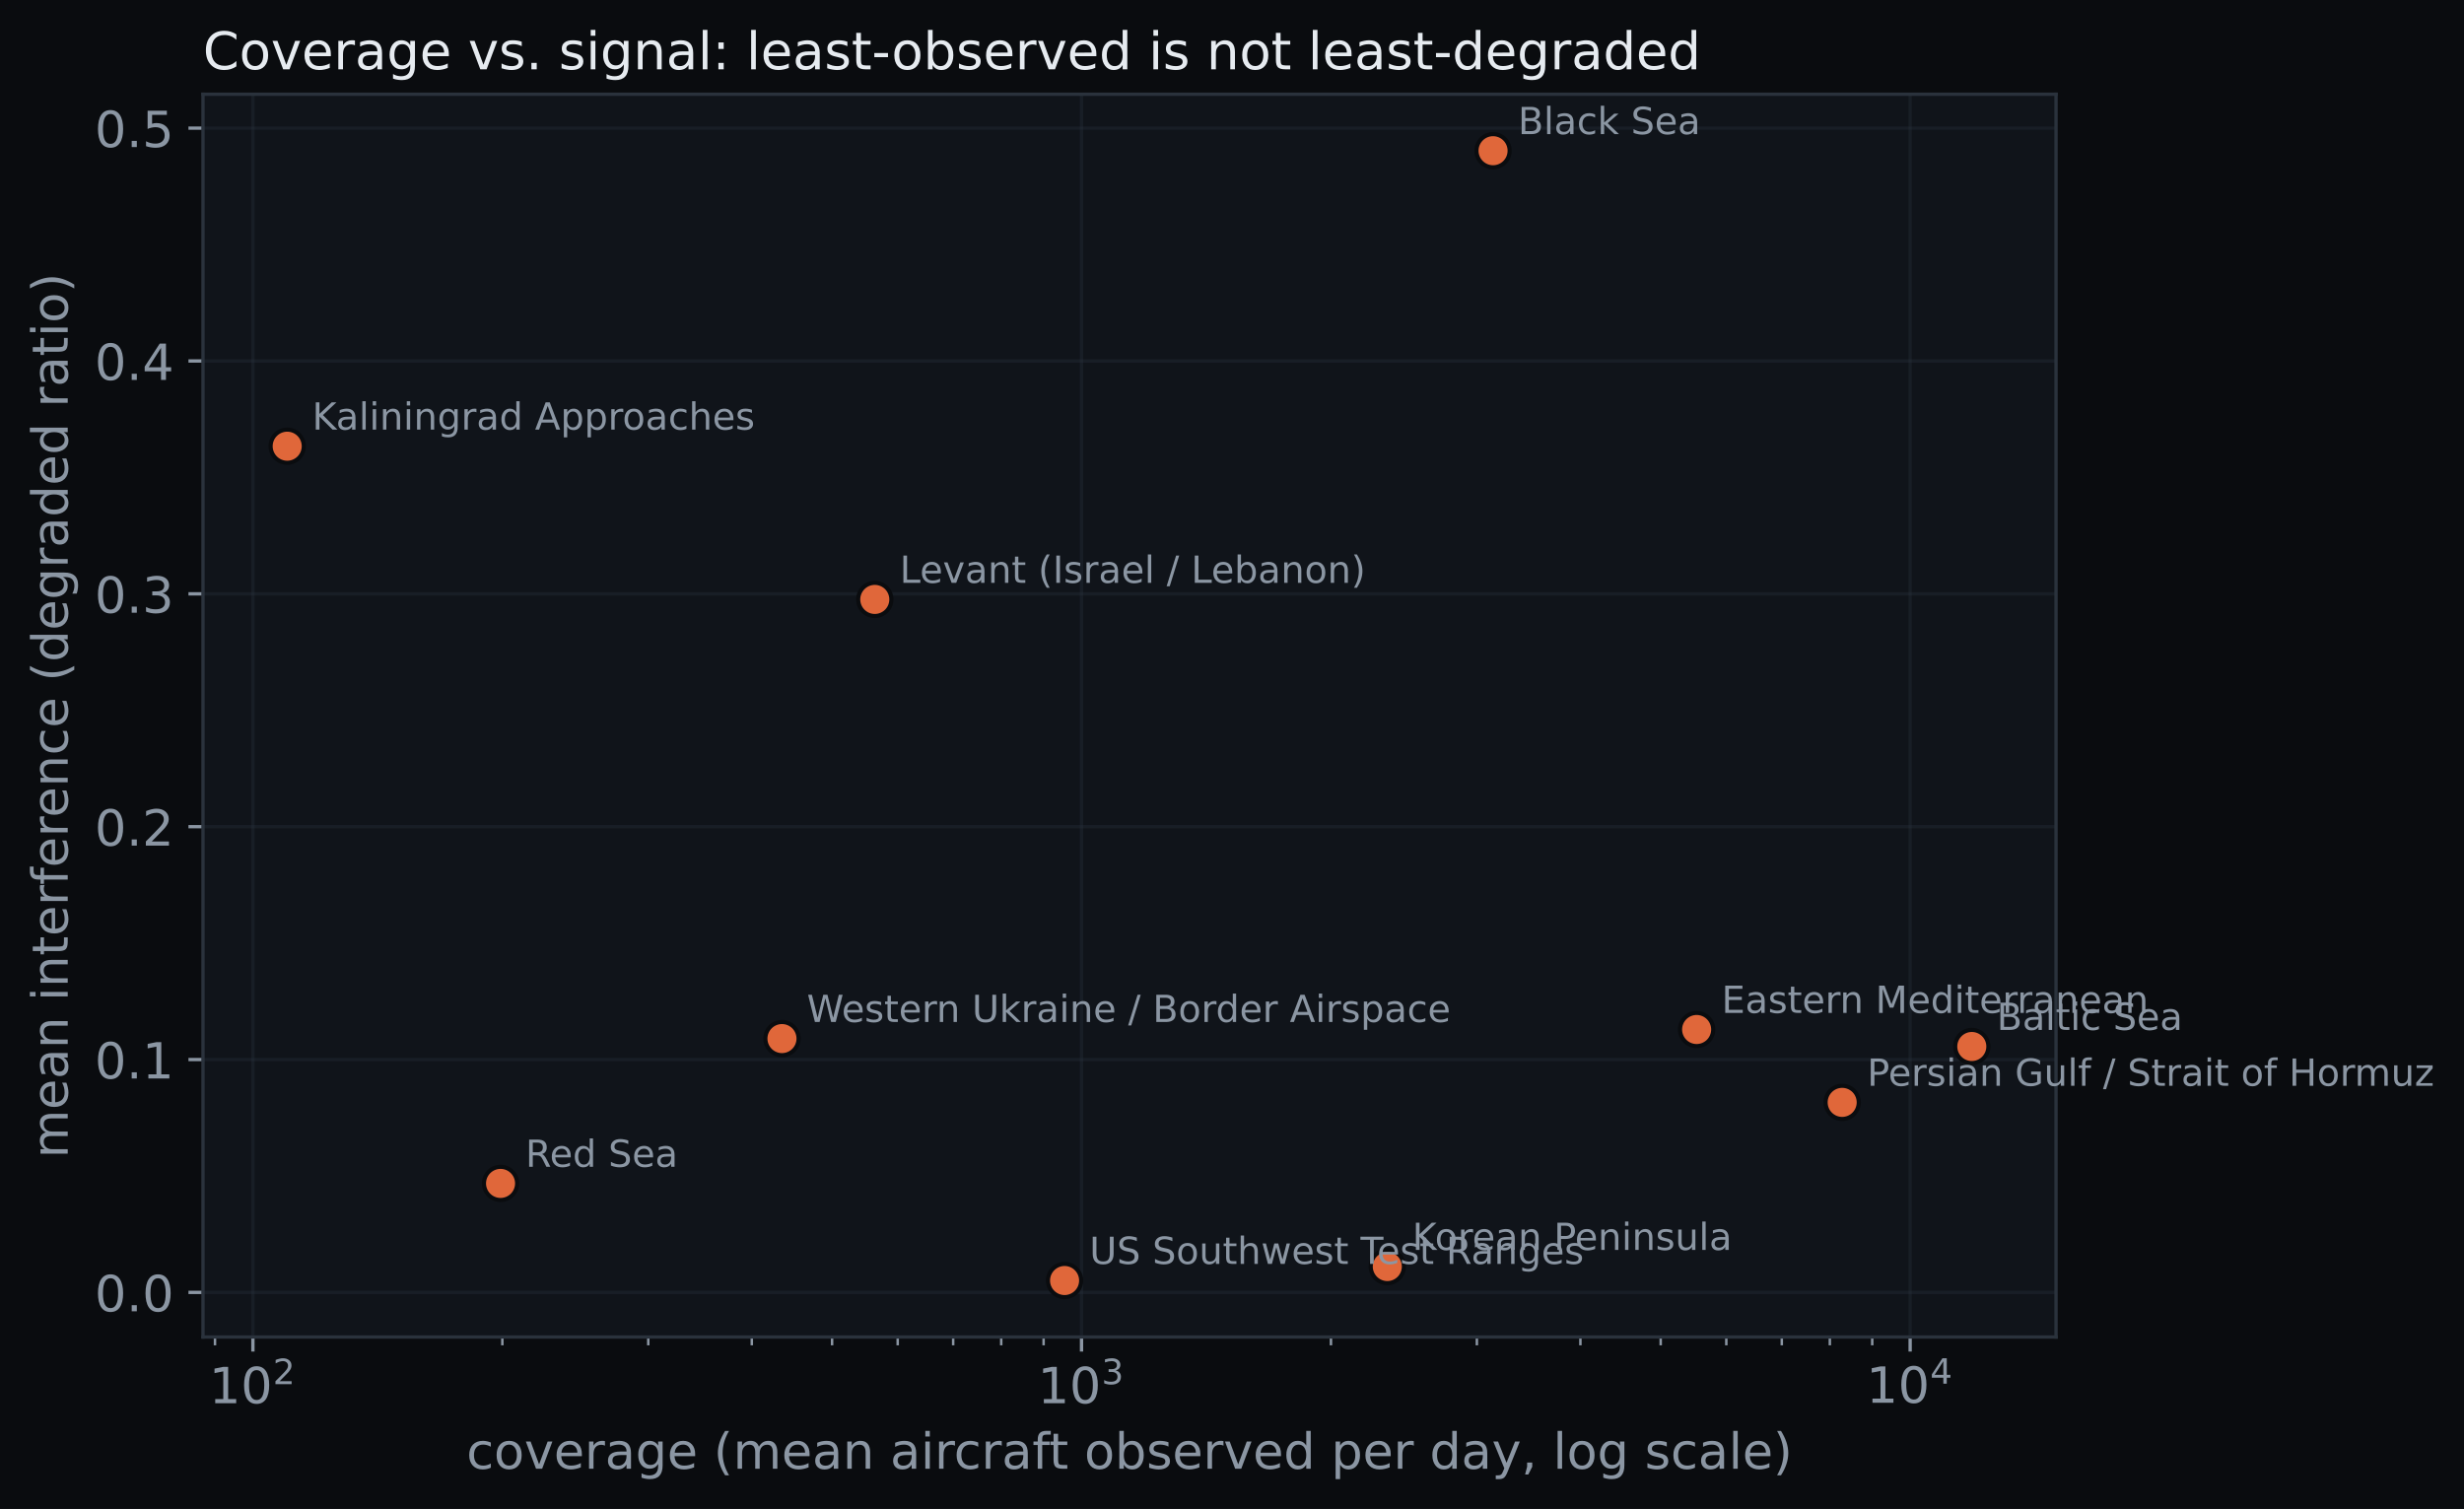
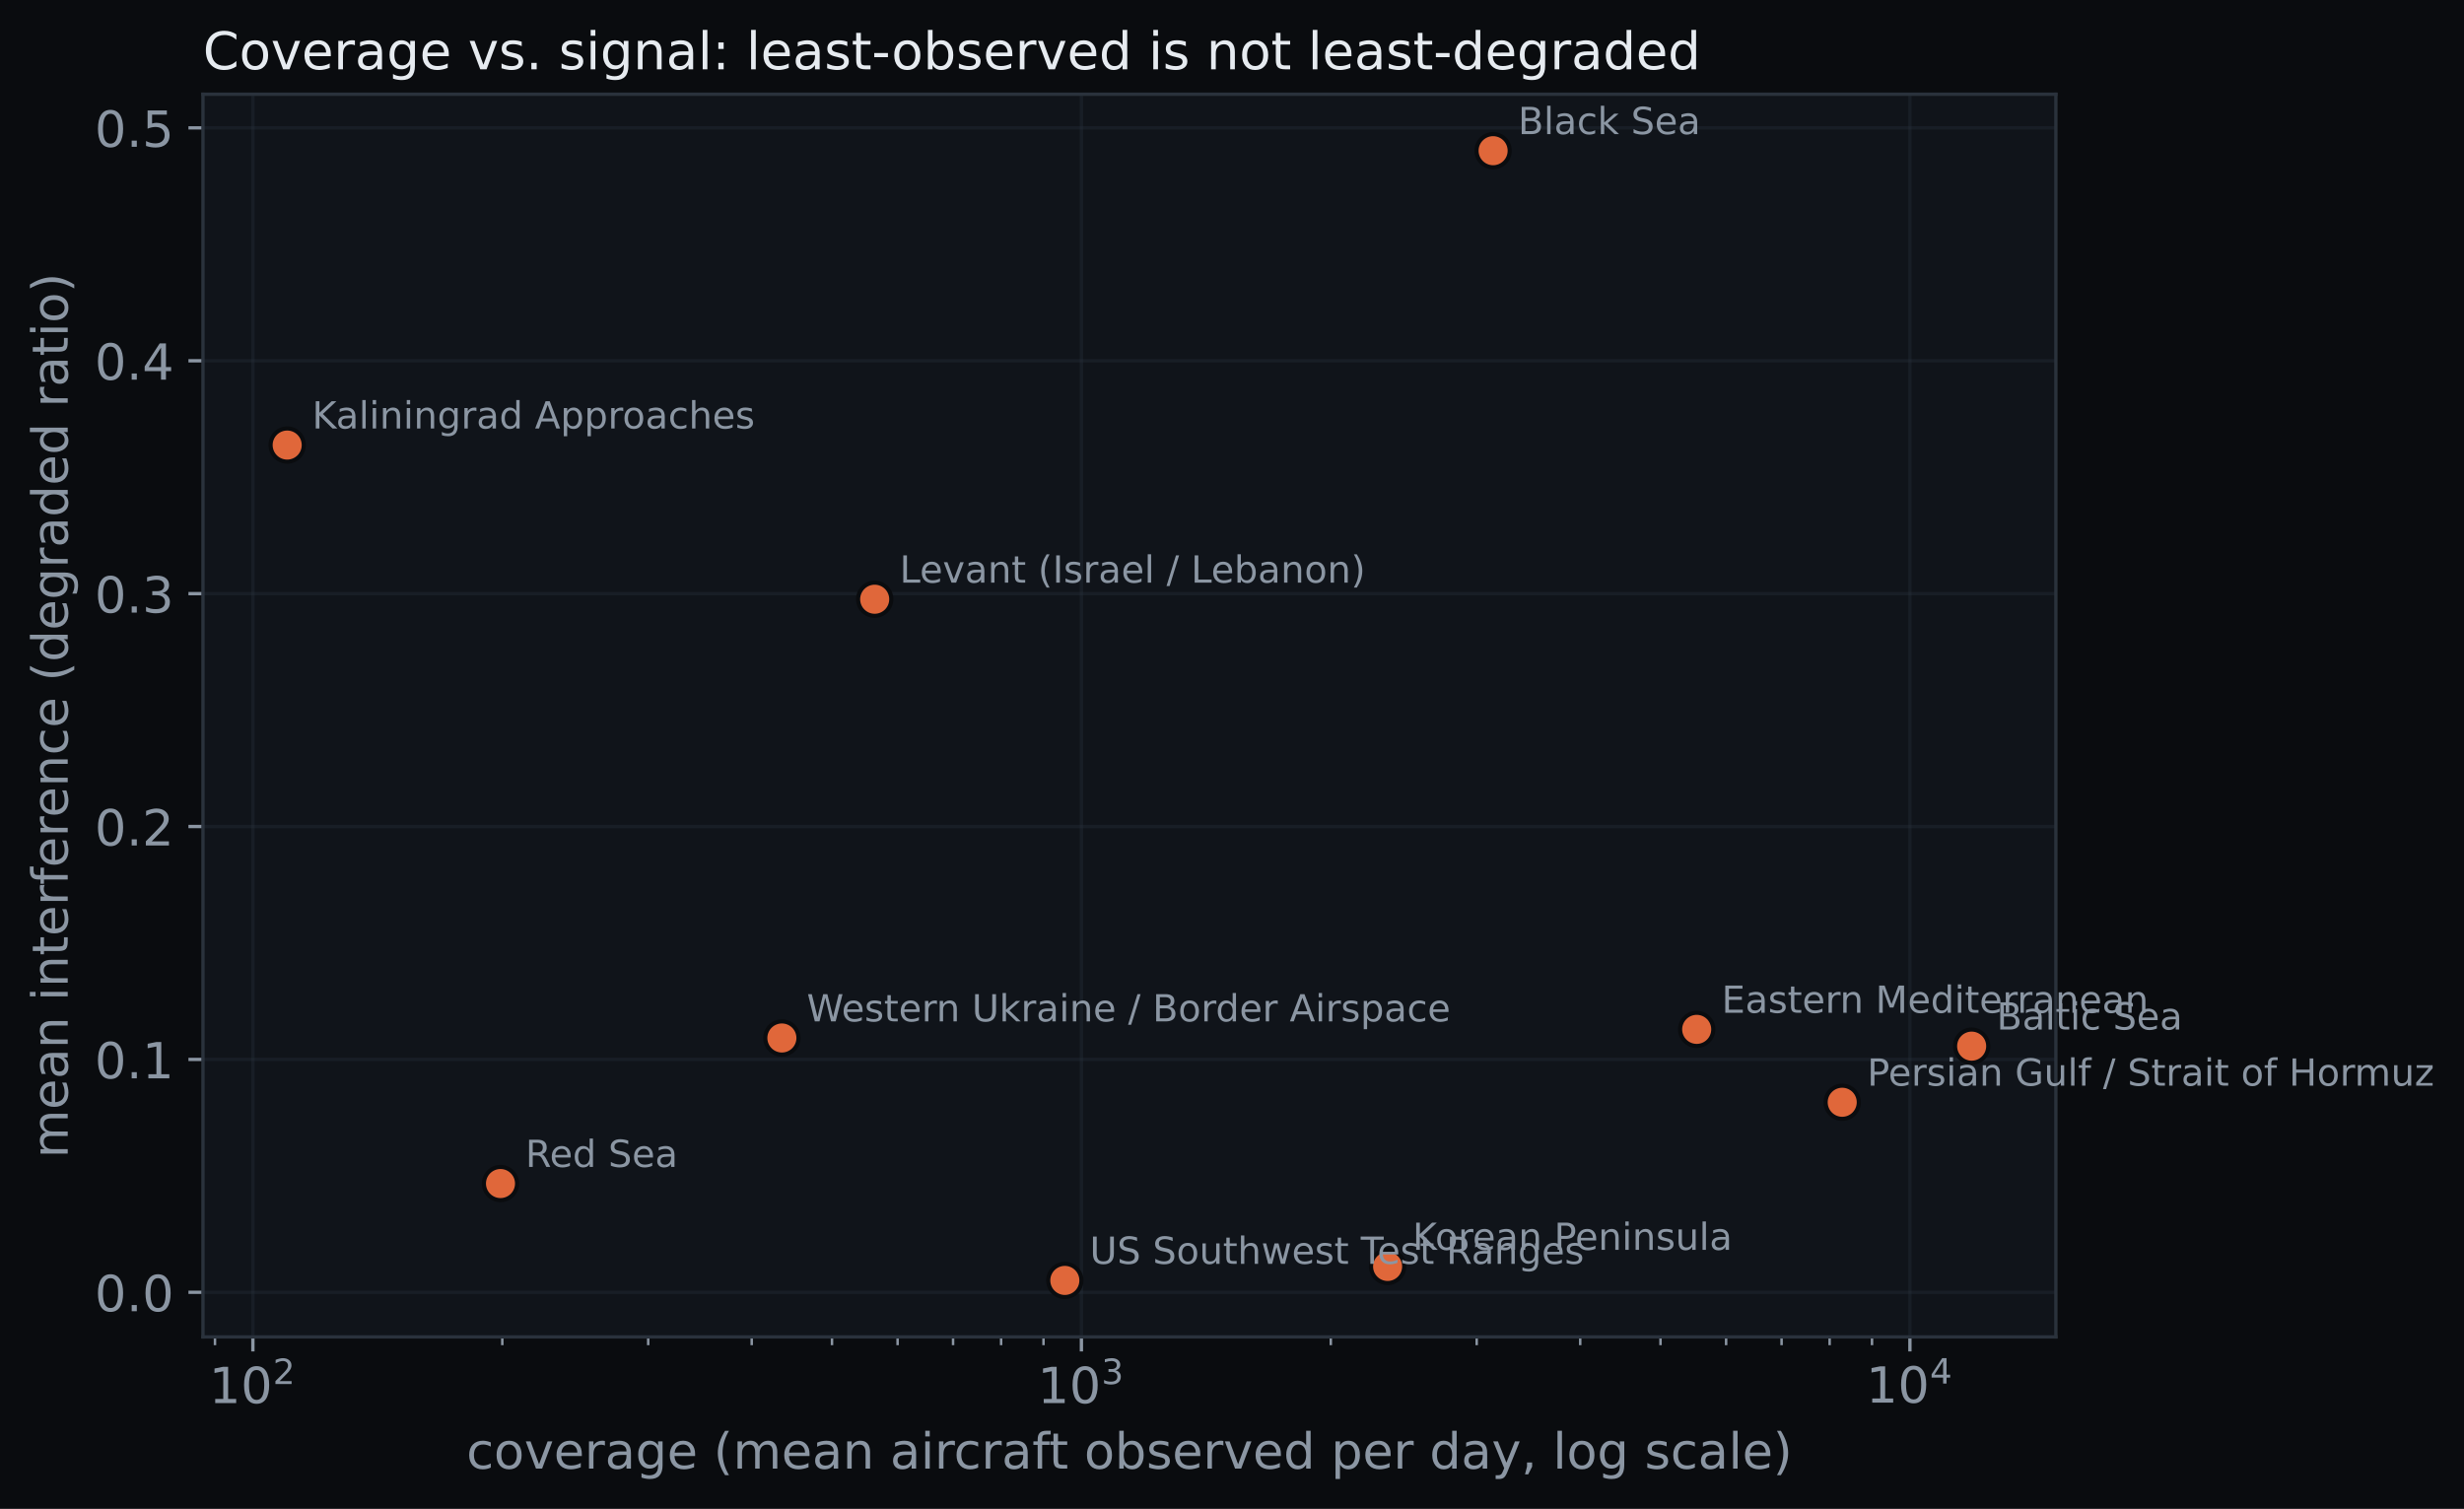
- <svg xmlns="http://www.w3.org/2000/svg" xmlns:xlink="http://www.w3.org/1999/xlink" width="593.577pt" height="363.502pt" viewBox="0 0 593.577 363.502" version="1.1">
+ <svg xmlns="http://www.w3.org/2000/svg" xmlns:xlink="http://www.w3.org/1999/xlink" width="593.62pt" height="363.502pt" viewBox="0 0 593.62 363.502" version="1.1">
  <defs>
    <style type="text/css">*{stroke-linejoin: round; stroke-linecap: butt}</style>
  </defs>
  <g id="figure_1">
    <g id="patch_1">
-       <path d="M 0 363.502  L 593.577 363.502  L 593.577 0  L 0 0  z " style="fill: #0a0c0f" />
+       <path d="M 0 363.502  L 593.62 363.502  L 593.62 0  L 0 0  z " style="fill: #0a0c0f" />
    </g>
    <g id="axes_1">
      <g id="patch_2">
        <path d="M 48.898 322.074  L 495.298 322.074  L 495.298 22.698  L 48.898 22.698  z " style="fill: #10141a" />
      </g>
      <g id="matplotlib.axis_1">
        <g id="xtick_1">
          <g id="line2d_1">
-             <path d="M 60.926 322.074  L 60.926 22.698  " clip-path="url(#p12c3829378)" style="fill: none; stroke: #2a323c; stroke-opacity: 0.35; stroke-width: 0.8; stroke-linecap: square" />
+             <path d="M 60.926 322.074  L 60.926 22.698  " clip-path="url(#pfa34b3f587)" style="fill: none; stroke: #2a323c; stroke-opacity: 0.35; stroke-width: 0.8; stroke-linecap: square" />
          </g>
          <g id="line2d_2">
            <defs>
-               <path id="md8993596b1" d="M 0 0  L 0 3.5  " style="stroke: #8b96a3; stroke-width: 0.8" />
+               <path id="m45a8ab2b12" d="M 0 0  L 0 3.5  " style="stroke: #8b96a3; stroke-width: 0.8" />
            </defs>
            <g>
-               <use xlink:href="#md8993596b1" x="60.926" y="322.074" style="fill: #8b96a3; stroke: #8b96a3; stroke-width: 0.8" />
+               <use xlink:href="#m45a8ab2b12" x="60.926" y="322.074" style="fill: #8b96a3; stroke: #8b96a3; stroke-width: 0.8" />
            </g>
          </g>
          <g id="text_1">
-             <g style="fill: #8b96a3" transform="translate(50.36588 338.1922)">
+             <g style="fill: #8b96a3" transform="translate(50.36632 338.1922)">
              <text>
                <tspan x="0" y="-0.172" style="font-size: 12px; font-family: 'DejaVu Sans'; fill: #8b96a3">1</tspan>
                <tspan x="7.635" y="-0.172" style="font-size: 12px; font-family: 'DejaVu Sans'; fill: #8b96a3">0</tspan>
                <tspan x="15.384" y="-4.766" style="font-size: 8.4px; font-family: 'DejaVu Sans'; fill: #8b96a3">2</tspan>
              </text>
            </g>
          </g>
        </g>
        <g id="xtick_2">
          <g id="line2d_3">
-             <path d="M 260.539 322.074  L 260.539 22.698  " clip-path="url(#p12c3829378)" style="fill: none; stroke: #2a323c; stroke-opacity: 0.35; stroke-width: 0.8; stroke-linecap: square" />
+             <path d="M 260.529 322.074  L 260.529 22.698  " clip-path="url(#pfa34b3f587)" style="fill: none; stroke: #2a323c; stroke-opacity: 0.35; stroke-width: 0.8; stroke-linecap: square" />
          </g>
          <g id="line2d_4">
            <g>
-               <use xlink:href="#md8993596b1" x="260.539" y="322.074" style="fill: #8b96a3; stroke: #8b96a3; stroke-width: 0.8" />
+               <use xlink:href="#m45a8ab2b12" x="260.529" y="322.074" style="fill: #8b96a3; stroke: #8b96a3; stroke-width: 0.8" />
            </g>
          </g>
          <g id="text_2">
-             <g style="fill: #8b96a3" transform="translate(249.9792 338.1922)">
+             <g style="fill: #8b96a3" transform="translate(249.9689 338.1922)">
              <text>
                <tspan x="0" y="-0.172" style="font-size: 12px; font-family: 'DejaVu Sans'; fill: #8b96a3">1</tspan>
                <tspan x="7.635" y="-0.172" style="font-size: 12px; font-family: 'DejaVu Sans'; fill: #8b96a3">0</tspan>
                <tspan x="15.384" y="-4.766" style="font-size: 8.4px; font-family: 'DejaVu Sans'; fill: #8b96a3">3</tspan>
              </text>
            </g>
          </g>
        </g>
        <g id="xtick_3">
          <g id="line2d_5">
-             <path d="M 460.153 322.074  L 460.153 22.698  " clip-path="url(#p12c3829378)" style="fill: none; stroke: #2a323c; stroke-opacity: 0.35; stroke-width: 0.8; stroke-linecap: square" />
+             <path d="M 460.131 322.074  L 460.131 22.698  " clip-path="url(#pfa34b3f587)" style="fill: none; stroke: #2a323c; stroke-opacity: 0.35; stroke-width: 0.8; stroke-linecap: square" />
          </g>
          <g id="line2d_6">
            <g>
-               <use xlink:href="#md8993596b1" x="460.153" y="322.074" style="fill: #8b96a3; stroke: #8b96a3; stroke-width: 0.8" />
+               <use xlink:href="#m45a8ab2b12" x="460.131" y="322.074" style="fill: #8b96a3; stroke: #8b96a3; stroke-width: 0.8" />
            </g>
          </g>
          <g id="text_3">
-             <g style="fill: #8b96a3" transform="translate(449.5925 338.1922)">
+             <g style="fill: #8b96a3" transform="translate(449.5714 338.1922)">
              <text>
                <tspan x="0" y="-0.281" style="font-size: 12px; font-family: 'DejaVu Sans'; fill: #8b96a3">1</tspan>
                <tspan x="7.635" y="-0.281" style="font-size: 12px; font-family: 'DejaVu Sans'; fill: #8b96a3">0</tspan>
                <tspan x="15.384" y="-4.875" style="font-size: 8.4px; font-family: 'DejaVu Sans'; fill: #8b96a3">4</tspan>
              </text>
            </g>
          </g>
        </g>
        <g id="xtick_4">
          <g id="line2d_7">
            <defs>
-               <path id="m3a5b0a3e62" d="M 0 0  L 0 2  " style="stroke: #8b96a3; stroke-width: 0.6" />
+               <path id="m53c93501ad" d="M 0 0  L 0 2  " style="stroke: #8b96a3; stroke-width: 0.6" />
            </defs>
            <g>
-               <use xlink:href="#m3a5b0a3e62" x="51.792" y="322.074" style="fill: #8b96a3; stroke: #8b96a3; stroke-width: 0.6" />
+               <use xlink:href="#m53c93501ad" x="51.793" y="322.074" style="fill: #8b96a3; stroke: #8b96a3; stroke-width: 0.6" />
            </g>
          </g>
        </g>
        <g id="xtick_5">
          <g id="line2d_8">
            <g>
-               <use xlink:href="#m3a5b0a3e62" x="121.015" y="322.074" style="fill: #8b96a3; stroke: #8b96a3; stroke-width: 0.6" />
+               <use xlink:href="#m53c93501ad" x="121.013" y="322.074" style="fill: #8b96a3; stroke: #8b96a3; stroke-width: 0.6" />
            </g>
          </g>
        </g>
        <g id="xtick_6">
          <g id="line2d_9">
            <g>
-               <use xlink:href="#m3a5b0a3e62" x="156.166" y="322.074" style="fill: #8b96a3; stroke: #8b96a3; stroke-width: 0.6" />
+               <use xlink:href="#m53c93501ad" x="156.161" y="322.074" style="fill: #8b96a3; stroke: #8b96a3; stroke-width: 0.6" />
            </g>
          </g>
        </g>
        <g id="xtick_7">
          <g id="line2d_10">
            <g>
-               <use xlink:href="#m3a5b0a3e62" x="181.105" y="322.074" style="fill: #8b96a3; stroke: #8b96a3; stroke-width: 0.6" />
+               <use xlink:href="#m53c93501ad" x="181.099" y="322.074" style="fill: #8b96a3; stroke: #8b96a3; stroke-width: 0.6" />
            </g>
          </g>
        </g>
        <g id="xtick_8">
          <g id="line2d_11">
            <g>
-               <use xlink:href="#m3a5b0a3e62" x="200.45" y="322.074" style="fill: #8b96a3; stroke: #8b96a3; stroke-width: 0.6" />
+               <use xlink:href="#m53c93501ad" x="200.443" y="322.074" style="fill: #8b96a3; stroke: #8b96a3; stroke-width: 0.6" />
            </g>
          </g>
        </g>
        <g id="xtick_9">
          <g id="line2d_12">
            <g>
-               <use xlink:href="#m3a5b0a3e62" x="216.255" y="322.074" style="fill: #8b96a3; stroke: #8b96a3; stroke-width: 0.6" />
+               <use xlink:href="#m53c93501ad" x="216.247" y="322.074" style="fill: #8b96a3; stroke: #8b96a3; stroke-width: 0.6" />
            </g>
          </g>
        </g>
        <g id="xtick_10">
          <g id="line2d_13">
            <g>
-               <use xlink:href="#m3a5b0a3e62" x="229.619" y="322.074" style="fill: #8b96a3; stroke: #8b96a3; stroke-width: 0.6" />
+               <use xlink:href="#m53c93501ad" x="229.61" y="322.074" style="fill: #8b96a3; stroke: #8b96a3; stroke-width: 0.6" />
            </g>
          </g>
        </g>
        <g id="xtick_11">
          <g id="line2d_14">
            <g>
-               <use xlink:href="#m3a5b0a3e62" x="241.195" y="322.074" style="fill: #8b96a3; stroke: #8b96a3; stroke-width: 0.6" />
+               <use xlink:href="#m53c93501ad" x="241.185" y="322.074" style="fill: #8b96a3; stroke: #8b96a3; stroke-width: 0.6" />
            </g>
          </g>
        </g>
        <g id="xtick_12">
          <g id="line2d_15">
            <g>
-               <use xlink:href="#m3a5b0a3e62" x="251.405" y="322.074" style="fill: #8b96a3; stroke: #8b96a3; stroke-width: 0.6" />
+               <use xlink:href="#m53c93501ad" x="251.396" y="322.074" style="fill: #8b96a3; stroke: #8b96a3; stroke-width: 0.6" />
            </g>
          </g>
        </g>
        <g id="xtick_13">
          <g id="line2d_16">
            <g>
-               <use xlink:href="#m3a5b0a3e62" x="320.629" y="322.074" style="fill: #8b96a3; stroke: #8b96a3; stroke-width: 0.6" />
+               <use xlink:href="#m53c93501ad" x="320.615" y="322.074" style="fill: #8b96a3; stroke: #8b96a3; stroke-width: 0.6" />
            </g>
          </g>
        </g>
        <g id="xtick_14">
          <g id="line2d_17">
            <g>
-               <use xlink:href="#m3a5b0a3e62" x="355.779" y="322.074" style="fill: #8b96a3; stroke: #8b96a3; stroke-width: 0.6" />
+               <use xlink:href="#m53c93501ad" x="355.763" y="322.074" style="fill: #8b96a3; stroke: #8b96a3; stroke-width: 0.6" />
            </g>
          </g>
        </g>
        <g id="xtick_15">
          <g id="line2d_18">
            <g>
-               <use xlink:href="#m3a5b0a3e62" x="380.718" y="322.074" style="fill: #8b96a3; stroke: #8b96a3; stroke-width: 0.6" />
+               <use xlink:href="#m53c93501ad" x="380.702" y="322.074" style="fill: #8b96a3; stroke: #8b96a3; stroke-width: 0.6" />
            </g>
          </g>
        </g>
        <g id="xtick_16">
          <g id="line2d_19">
            <g>
-               <use xlink:href="#m3a5b0a3e62" x="400.063" y="322.074" style="fill: #8b96a3; stroke: #8b96a3; stroke-width: 0.6" />
+               <use xlink:href="#m53c93501ad" x="400.045" y="322.074" style="fill: #8b96a3; stroke: #8b96a3; stroke-width: 0.6" />
            </g>
          </g>
        </g>
        <g id="xtick_17">
          <g id="line2d_20">
            <g>
-               <use xlink:href="#m3a5b0a3e62" x="415.869" y="322.074" style="fill: #8b96a3; stroke: #8b96a3; stroke-width: 0.6" />
+               <use xlink:href="#m53c93501ad" x="415.85" y="322.074" style="fill: #8b96a3; stroke: #8b96a3; stroke-width: 0.6" />
            </g>
          </g>
        </g>
        <g id="xtick_18">
          <g id="line2d_21">
            <g>
-               <use xlink:href="#m3a5b0a3e62" x="429.232" y="322.074" style="fill: #8b96a3; stroke: #8b96a3; stroke-width: 0.6" />
+               <use xlink:href="#m53c93501ad" x="429.213" y="322.074" style="fill: #8b96a3; stroke: #8b96a3; stroke-width: 0.6" />
            </g>
          </g>
        </g>
        <g id="xtick_19">
          <g id="line2d_22">
            <g>
-               <use xlink:href="#m3a5b0a3e62" x="440.808" y="322.074" style="fill: #8b96a3; stroke: #8b96a3; stroke-width: 0.6" />
+               <use xlink:href="#m53c93501ad" x="440.788" y="322.074" style="fill: #8b96a3; stroke: #8b96a3; stroke-width: 0.6" />
            </g>
          </g>
        </g>
        <g id="xtick_20">
          <g id="line2d_23">
            <g>
-               <use xlink:href="#m3a5b0a3e62" x="451.019" y="322.074" style="fill: #8b96a3; stroke: #8b96a3; stroke-width: 0.6" />
+               <use xlink:href="#m53c93501ad" x="450.998" y="322.074" style="fill: #8b96a3; stroke: #8b96a3; stroke-width: 0.6" />
            </g>
          </g>
        </g>
        <g id="text_4">
          <text style="font-size: 12px; font-family: 'DejaVu Sans'; text-anchor: middle; fill: #8b96a3" x="272.098" y="353.806" transform="rotate(-0 272.0975 353.8059)">coverage (mean aircraft observed per day, log scale)</text>
        </g>
      </g>
      <g id="matplotlib.axis_2">
        <g id="ytick_1">
          <g id="line2d_24">
-             <path d="M 48.898 311.327  L 495.298 311.327  " clip-path="url(#p12c3829378)" style="fill: none; stroke: #2a323c; stroke-opacity: 0.35; stroke-width: 0.8; stroke-linecap: square" />
+             <path d="M 48.898 311.327  L 495.298 311.327  " clip-path="url(#pfa34b3f587)" style="fill: none; stroke: #2a323c; stroke-opacity: 0.35; stroke-width: 0.8; stroke-linecap: square" />
          </g>
          <g id="line2d_25">
            <defs>
-               <path id="m250df49e79" d="M 0 0  L -3.5 0  " style="stroke: #8b96a3; stroke-width: 0.8" />
+               <path id="m55036cc3e6" d="M 0 0  L -3.5 0  " style="stroke: #8b96a3; stroke-width: 0.8" />
            </defs>
            <g>
-               <use xlink:href="#m250df49e79" x="48.898" y="311.327" style="fill: #8b96a3; stroke: #8b96a3; stroke-width: 0.8" />
+               <use xlink:href="#m55036cc3e6" x="48.898" y="311.327" style="fill: #8b96a3; stroke: #8b96a3; stroke-width: 0.8" />
            </g>
          </g>
          <g id="text_5">
-             <text style="font-size: 12px; font-family: 'DejaVu Sans'; text-anchor: end; fill: #8b96a3" x="41.898" y="315.886" transform="rotate(-0 41.8975 315.8858)">0.0</text>
+             <text style="font-size: 12px; font-family: 'DejaVu Sans'; text-anchor: end; fill: #8b96a3" x="41.898" y="315.886" transform="rotate(-0 41.8975 315.8864)">0.0</text>
          </g>
        </g>
        <g id="ytick_2">
          <g id="line2d_26">
-             <path d="M 48.898 255.234  L 495.298 255.234  " clip-path="url(#p12c3829378)" style="fill: none; stroke: #2a323c; stroke-opacity: 0.35; stroke-width: 0.8; stroke-linecap: square" />
+             <path d="M 48.898 255.223  L 495.298 255.223  " clip-path="url(#pfa34b3f587)" style="fill: none; stroke: #2a323c; stroke-opacity: 0.35; stroke-width: 0.8; stroke-linecap: square" />
          </g>
          <g id="line2d_27">
            <g>
-               <use xlink:href="#m250df49e79" x="48.898" y="255.234" style="fill: #8b96a3; stroke: #8b96a3; stroke-width: 0.8" />
+               <use xlink:href="#m55036cc3e6" x="48.898" y="255.223" style="fill: #8b96a3; stroke: #8b96a3; stroke-width: 0.8" />
            </g>
          </g>
          <g id="text_6">
-             <text style="font-size: 12px; font-family: 'DejaVu Sans'; text-anchor: end; fill: #8b96a3" x="41.898" y="259.793" transform="rotate(-0 41.8975 259.7935)">0.1</text>
+             <text style="font-size: 12px; font-family: 'DejaVu Sans'; text-anchor: end; fill: #8b96a3" x="41.898" y="259.783" transform="rotate(-0 41.8975 259.7825)">0.1</text>
          </g>
        </g>
        <g id="ytick_3">
          <g id="line2d_28">
-             <path d="M 48.898 199.142  L 495.298 199.142  " clip-path="url(#p12c3829378)" style="fill: none; stroke: #2a323c; stroke-opacity: 0.35; stroke-width: 0.8; stroke-linecap: square" />
+             <path d="M 48.898 199.12  L 495.298 199.12  " clip-path="url(#pfa34b3f587)" style="fill: none; stroke: #2a323c; stroke-opacity: 0.35; stroke-width: 0.8; stroke-linecap: square" />
          </g>
          <g id="line2d_29">
            <g>
-               <use xlink:href="#m250df49e79" x="48.898" y="199.142" style="fill: #8b96a3; stroke: #8b96a3; stroke-width: 0.8" />
+               <use xlink:href="#m55036cc3e6" x="48.898" y="199.12" style="fill: #8b96a3; stroke: #8b96a3; stroke-width: 0.8" />
            </g>
          </g>
          <g id="text_7">
-             <text style="font-size: 12px; font-family: 'DejaVu Sans'; text-anchor: end; fill: #8b96a3" x="41.898" y="203.701" transform="rotate(-0 41.8975 203.7012)">0.2</text>
+             <text style="font-size: 12px; font-family: 'DejaVu Sans'; text-anchor: end; fill: #8b96a3" x="41.898" y="203.679" transform="rotate(-0 41.8975 203.6786)">0.2</text>
          </g>
        </g>
        <g id="ytick_4">
          <g id="line2d_30">
-             <path d="M 48.898 143.05  L 495.298 143.05  " clip-path="url(#p12c3829378)" style="fill: none; stroke: #2a323c; stroke-opacity: 0.35; stroke-width: 0.8; stroke-linecap: square" />
+             <path d="M 48.898 143.016  L 495.298 143.016  " clip-path="url(#pfa34b3f587)" style="fill: none; stroke: #2a323c; stroke-opacity: 0.35; stroke-width: 0.8; stroke-linecap: square" />
          </g>
          <g id="line2d_31">
            <g>
-               <use xlink:href="#m250df49e79" x="48.898" y="143.05" style="fill: #8b96a3; stroke: #8b96a3; stroke-width: 0.8" />
+               <use xlink:href="#m55036cc3e6" x="48.898" y="143.016" style="fill: #8b96a3; stroke: #8b96a3; stroke-width: 0.8" />
            </g>
          </g>
          <g id="text_8">
-             <text style="font-size: 12px; font-family: 'DejaVu Sans'; text-anchor: end; fill: #8b96a3" x="41.898" y="147.609" transform="rotate(-0 41.8975 147.6088)">0.3</text>
+             <text style="font-size: 12px; font-family: 'DejaVu Sans'; text-anchor: end; fill: #8b96a3" x="41.898" y="147.575" transform="rotate(-0 41.8975 147.5747)">0.3</text>
          </g>
        </g>
        <g id="ytick_5">
          <g id="line2d_32">
-             <path d="M 48.898 86.957  L 495.298 86.957  " clip-path="url(#p12c3829378)" style="fill: none; stroke: #2a323c; stroke-opacity: 0.35; stroke-width: 0.8; stroke-linecap: square" />
+             <path d="M 48.898 86.912  L 495.298 86.912  " clip-path="url(#pfa34b3f587)" style="fill: none; stroke: #2a323c; stroke-opacity: 0.35; stroke-width: 0.8; stroke-linecap: square" />
          </g>
          <g id="line2d_33">
            <g>
-               <use xlink:href="#m250df49e79" x="48.898" y="86.957" style="fill: #8b96a3; stroke: #8b96a3; stroke-width: 0.8" />
+               <use xlink:href="#m55036cc3e6" x="48.898" y="86.912" style="fill: #8b96a3; stroke: #8b96a3; stroke-width: 0.8" />
            </g>
          </g>
          <g id="text_9">
-             <text style="font-size: 12px; font-family: 'DejaVu Sans'; text-anchor: end; fill: #8b96a3" x="41.898" y="91.516" transform="rotate(-0 41.8975 91.51649)">0.4</text>
+             <text style="font-size: 12px; font-family: 'DejaVu Sans'; text-anchor: end; fill: #8b96a3" x="41.898" y="91.471" transform="rotate(-0 41.8975 91.47082)">0.4</text>
          </g>
        </g>
        <g id="ytick_6">
          <g id="line2d_34">
-             <path d="M 48.898 30.865  L 495.298 30.865  " clip-path="url(#p12c3829378)" style="fill: none; stroke: #2a323c; stroke-opacity: 0.35; stroke-width: 0.8; stroke-linecap: square" />
+             <path d="M 48.898 30.808  L 495.298 30.808  " clip-path="url(#pfa34b3f587)" style="fill: none; stroke: #2a323c; stroke-opacity: 0.35; stroke-width: 0.8; stroke-linecap: square" />
          </g>
          <g id="line2d_35">
            <g>
-               <use xlink:href="#m250df49e79" x="48.898" y="30.865" style="fill: #8b96a3; stroke: #8b96a3; stroke-width: 0.8" />
+               <use xlink:href="#m55036cc3e6" x="48.898" y="30.808" style="fill: #8b96a3; stroke: #8b96a3; stroke-width: 0.8" />
            </g>
          </g>
          <g id="text_10">
-             <text style="font-size: 12px; font-family: 'DejaVu Sans'; text-anchor: end; fill: #8b96a3" x="41.898" y="35.424" transform="rotate(-0 41.8975 35.42415)">0.5</text>
+             <text style="font-size: 12px; font-family: 'DejaVu Sans'; text-anchor: end; fill: #8b96a3" x="41.898" y="35.367" transform="rotate(-0 41.8975 35.36693)">0.5</text>
          </g>
        </g>
        <g id="text_11">
          <text style="font-size: 12px; font-family: 'DejaVu Sans'; text-anchor: middle; fill: #8b96a3" x="16.318" y="172.386" transform="rotate(-90 16.31812 172.386)">mean interference (degraded ratio)</text>
        </g>
      </g>
      <g id="line2d_36">
        <defs>
-           <path id="m7ffdb9e7ad" d="M 0 4  C 1.061 4 2.078 3.579 2.828 2.828  C 3.579 2.078 4 1.061 4 0  C 4 -1.061 3.579 -2.078 2.828 -2.828  C 2.078 -3.579 1.061 -4 0 -4  C -1.061 -4 -2.078 -3.579 -2.828 -2.828  C -3.579 -2.078 -4 -1.061 -4 0  C -4 1.061 -3.579 2.078 -2.828 2.828  C -2.078 3.579 -1.061 4 0 4  z " style="stroke: #0a0c0f" />
+           <path id="md1f3c9d8d9" d="M 0 4  C 1.061 4 2.078 3.579 2.828 2.828  C 3.579 2.078 4 1.061 4 0  C 4 -1.061 3.579 -2.078 2.828 -2.828  C 2.078 -3.579 1.061 -4 0 -4  C -1.061 -4 -2.078 -3.579 -2.828 -2.828  C -3.579 -2.078 -4 -1.061 -4 0  C -4 1.061 -3.579 2.078 -2.828 2.828  C -2.078 3.579 -1.061 4 0 4  z " style="stroke: #0a0c0f" />
        </defs>
-         <g clip-path="url(#p12c3829378)">
-           <use xlink:href="#m7ffdb9e7ad" x="475.007" y="252.093" style="fill: #e0673a; stroke: #0a0c0f" />
+         <g clip-path="url(#pfa34b3f587)">
+           <use xlink:href="#md1f3c9d8d9" x="475.007" y="252.026" style="fill: #e0673a; stroke: #0a0c0f" />
        </g>
      </g>
      <g id="line2d_37">
-         <g clip-path="url(#p12c3829378)">
-           <use xlink:href="#m7ffdb9e7ad" x="359.678" y="36.306" style="fill: #e0673a; stroke: #0a0c0f" />
+         <g clip-path="url(#pfa34b3f587)">
+           <use xlink:href="#md1f3c9d8d9" x="359.717" y="36.306" style="fill: #e0673a; stroke: #0a0c0f" />
        </g>
      </g>
      <g id="line2d_38">
-         <g clip-path="url(#p12c3829378)">
-           <use xlink:href="#m7ffdb9e7ad" x="408.719" y="247.999" style="fill: #e0673a; stroke: #0a0c0f" />
+         <g clip-path="url(#pfa34b3f587)">
+           <use xlink:href="#md1f3c9d8d9" x="408.763" y="247.986" style="fill: #e0673a; stroke: #0a0c0f" />
        </g>
      </g>
      <g id="line2d_39">
-         <g clip-path="url(#p12c3829378)">
-           <use xlink:href="#m7ffdb9e7ad" x="69.188" y="107.487" style="fill: #e0673a; stroke: #0a0c0f" />
+         <g clip-path="url(#pfa34b3f587)">
+           <use xlink:href="#md1f3c9d8d9" x="69.188" y="107.221" style="fill: #e0673a; stroke: #0a0c0f" />
        </g>
      </g>
      <g id="line2d_40">
-         <g clip-path="url(#p12c3829378)">
-           <use xlink:href="#m7ffdb9e7ad" x="334.203" y="305.101" style="fill: #e0673a; stroke: #0a0c0f" />
+         <g clip-path="url(#pfa34b3f587)">
+           <use xlink:href="#md1f3c9d8d9" x="334.299" y="305.1" style="fill: #e0673a; stroke: #0a0c0f" />
        </g>
      </g>
      <g id="line2d_41">
-         <g clip-path="url(#p12c3829378)">
-           <use xlink:href="#m7ffdb9e7ad" x="210.737" y="144.396" style="fill: #e0673a; stroke: #0a0c0f" />
+         <g clip-path="url(#pfa34b3f587)">
+           <use xlink:href="#md1f3c9d8d9" x="210.73" y="144.362" style="fill: #e0673a; stroke: #0a0c0f" />
        </g>
      </g>
      <g id="line2d_42">
-         <g clip-path="url(#p12c3829378)">
-           <use xlink:href="#m7ffdb9e7ad" x="443.78" y="265.555" style="fill: #e0673a; stroke: #0a0c0f" />
+         <g clip-path="url(#pfa34b3f587)">
+           <use xlink:href="#md1f3c9d8d9" x="443.822" y="265.547" style="fill: #e0673a; stroke: #0a0c0f" />
        </g>
      </g>
      <g id="line2d_43">
-         <g clip-path="url(#p12c3829378)">
-           <use xlink:href="#m7ffdb9e7ad" x="120.581" y="285.076" style="fill: #e0673a; stroke: #0a0c0f" />
+         <g clip-path="url(#pfa34b3f587)">
+           <use xlink:href="#md1f3c9d8d9" x="120.578" y="285.127" style="fill: #e0673a; stroke: #0a0c0f" />
        </g>
      </g>
      <g id="line2d_44">
-         <g clip-path="url(#p12c3829378)">
-           <use xlink:href="#m7ffdb9e7ad" x="188.377" y="250.186" style="fill: #e0673a; stroke: #0a0c0f" />
+         <g clip-path="url(#pfa34b3f587)">
+           <use xlink:href="#md1f3c9d8d9" x="188.37" y="250.062" style="fill: #e0673a; stroke: #0a0c0f" />
        </g>
      </g>
      <g id="line2d_45">
-         <g clip-path="url(#p12c3829378)">
-           <use xlink:href="#m7ffdb9e7ad" x="256.457" y="308.466" style="fill: #e0673a; stroke: #0a0c0f" />
+         <g clip-path="url(#pfa34b3f587)">
+           <use xlink:href="#md1f3c9d8d9" x="256.538" y="308.466" style="fill: #e0673a; stroke: #0a0c0f" />
        </g>
      </g>
      <g id="patch_3">
        <path d="M 48.898 322.074  L 48.898 22.698  " style="fill: none; stroke: #2a323c; stroke-width: 0.8; stroke-linejoin: miter; stroke-linecap: square" />
      </g>
      <g id="patch_4">
        <path d="M 495.298 322.074  L 495.298 22.698  " style="fill: none; stroke: #2a323c; stroke-width: 0.8; stroke-linejoin: miter; stroke-linecap: square" />
      </g>
      <g id="patch_5">
        <path d="M 48.898 322.074  L 495.298 322.074  " style="fill: none; stroke: #2a323c; stroke-width: 0.8; stroke-linejoin: miter; stroke-linecap: square" />
      </g>
      <g id="patch_6">
        <path d="M 48.898 22.698  L 495.298 22.698  " style="fill: none; stroke: #2a323c; stroke-width: 0.8; stroke-linejoin: miter; stroke-linecap: square" />
      </g>
      <g id="text_12">
-         <text style="font-size: 9px; font-family: 'DejaVu Sans'; text-anchor: start; fill: #8b96a3" x="481.007" y="248.093" transform="rotate(-0 481.0066 248.0933)">Baltic Sea</text>
+         <text style="font-size: 9px; font-family: 'DejaVu Sans'; text-anchor: start; fill: #8b96a3" x="481.007" y="248.026" transform="rotate(-0 481.0066 248.0255)">Baltic Sea</text>
      </g>
      <g id="text_13">
-         <text style="font-size: 9px; font-family: 'DejaVu Sans'; text-anchor: start; fill: #8b96a3" x="365.678" y="32.306" transform="rotate(-0 365.6778 32.30605)">Black Sea</text>
+         <text style="font-size: 9px; font-family: 'DejaVu Sans'; text-anchor: start; fill: #8b96a3" x="365.717" y="32.306" transform="rotate(-0 365.7173 32.30605)">Black Sea</text>
      </g>
      <g id="text_14">
-         <text style="font-size: 9px; font-family: 'DejaVu Sans'; text-anchor: start; fill: #8b96a3" x="414.719" y="243.999" transform="rotate(-0 414.7186 243.9985)">Eastern Mediterranean</text>
+         <text style="font-size: 9px; font-family: 'DejaVu Sans'; text-anchor: start; fill: #8b96a3" x="414.763" y="243.986" transform="rotate(-0 414.763 243.986)">Eastern Mediterranean</text>
      </g>
      <g id="text_15">
-         <text style="font-size: 9px; font-family: 'DejaVu Sans'; text-anchor: start; fill: #8b96a3" x="75.188" y="103.487" transform="rotate(-0 75.18841 103.4872)">Kaliningrad Approaches</text>
+         <text style="font-size: 9px; font-family: 'DejaVu Sans'; text-anchor: start; fill: #8b96a3" x="75.188" y="103.221" transform="rotate(-0 75.18841 103.2214)">Kaliningrad Approaches</text>
      </g>
      <g id="text_16">
-         <text style="font-size: 9px; font-family: 'DejaVu Sans'; text-anchor: start; fill: #8b96a3" x="340.203" y="301.101" transform="rotate(-0 340.2026 301.1005)">Korean Peninsula</text>
+         <text style="font-size: 9px; font-family: 'DejaVu Sans'; text-anchor: start; fill: #8b96a3" x="340.299" y="301.1" transform="rotate(-0 340.2994 301.0998)">Korean Peninsula</text>
      </g>
      <g id="text_17">
-         <text style="font-size: 9px; font-family: 'DejaVu Sans'; text-anchor: start; fill: #8b96a3" x="216.737" y="140.396" transform="rotate(-0 216.7374 140.396)">Levant (Israel / Lebanon)</text>
+         <text style="font-size: 9px; font-family: 'DejaVu Sans'; text-anchor: start; fill: #8b96a3" x="216.73" y="140.362" transform="rotate(-0 216.7297 140.3622)">Levant (Israel / Lebanon)</text>
      </g>
      <g id="text_18">
-         <text style="font-size: 9px; font-family: 'DejaVu Sans'; text-anchor: start; fill: #8b96a3" x="449.78" y="261.555" transform="rotate(-0 449.7798 261.5554)">Persian Gulf / Strait of Hormuz</text>
+         <text style="font-size: 9px; font-family: 'DejaVu Sans'; text-anchor: start; fill: #8b96a3" x="449.822" y="261.547" transform="rotate(-0 449.8224 261.5466)">Persian Gulf / Strait of Hormuz</text>
      </g>
      <g id="text_19">
-         <text style="font-size: 9px; font-family: 'DejaVu Sans'; text-anchor: start; fill: #8b96a3" x="126.581" y="281.076" transform="rotate(-0 126.5809 281.0755)">Red Sea</text>
+         <text style="font-size: 9px; font-family: 'DejaVu Sans'; text-anchor: start; fill: #8b96a3" x="126.578" y="281.127" transform="rotate(-0 126.5782 281.1268)">Red Sea</text>
      </g>
      <g id="text_20">
-         <text style="font-size: 9px; font-family: 'DejaVu Sans'; text-anchor: start; fill: #8b96a3" x="194.377" y="246.186" transform="rotate(-0 194.3768 246.1861)">Western Ukraine / Border Airspace</text>
+         <text style="font-size: 9px; font-family: 'DejaVu Sans'; text-anchor: start; fill: #8b96a3" x="194.37" y="246.062" transform="rotate(-0 194.3704 246.0619)">Western Ukraine / Border Airspace</text>
      </g>
      <g id="text_21">
-         <text style="font-size: 9px; font-family: 'DejaVu Sans'; text-anchor: start; fill: #8b96a3" x="262.457" y="304.466" transform="rotate(-0 262.4568 304.466)">US Southwest Test Ranges</text>
+         <text style="font-size: 9px; font-family: 'DejaVu Sans'; text-anchor: start; fill: #8b96a3" x="262.538" y="304.466" transform="rotate(-0 262.5375 304.466)">US Southwest Test Ranges</text>
      </g>
      <g id="text_22">
        <text style="font-size: 12.5px; font-family: 'DejaVu Sans'; text-anchor: start; fill: #e6ebf0" x="48.898" y="16.698" transform="rotate(-0 48.8975 16.69805)">Coverage vs. signal: least-observed is not least-degraded</text>
      </g>
    </g>
  </g>
  <defs>
-     <clipPath id="p12c3829378">
+     <clipPath id="pfa34b3f587">
      <rect x="48.898" y="22.698" width="446.4" height="299.376" />
    </clipPath>
  </defs>
</svg>
